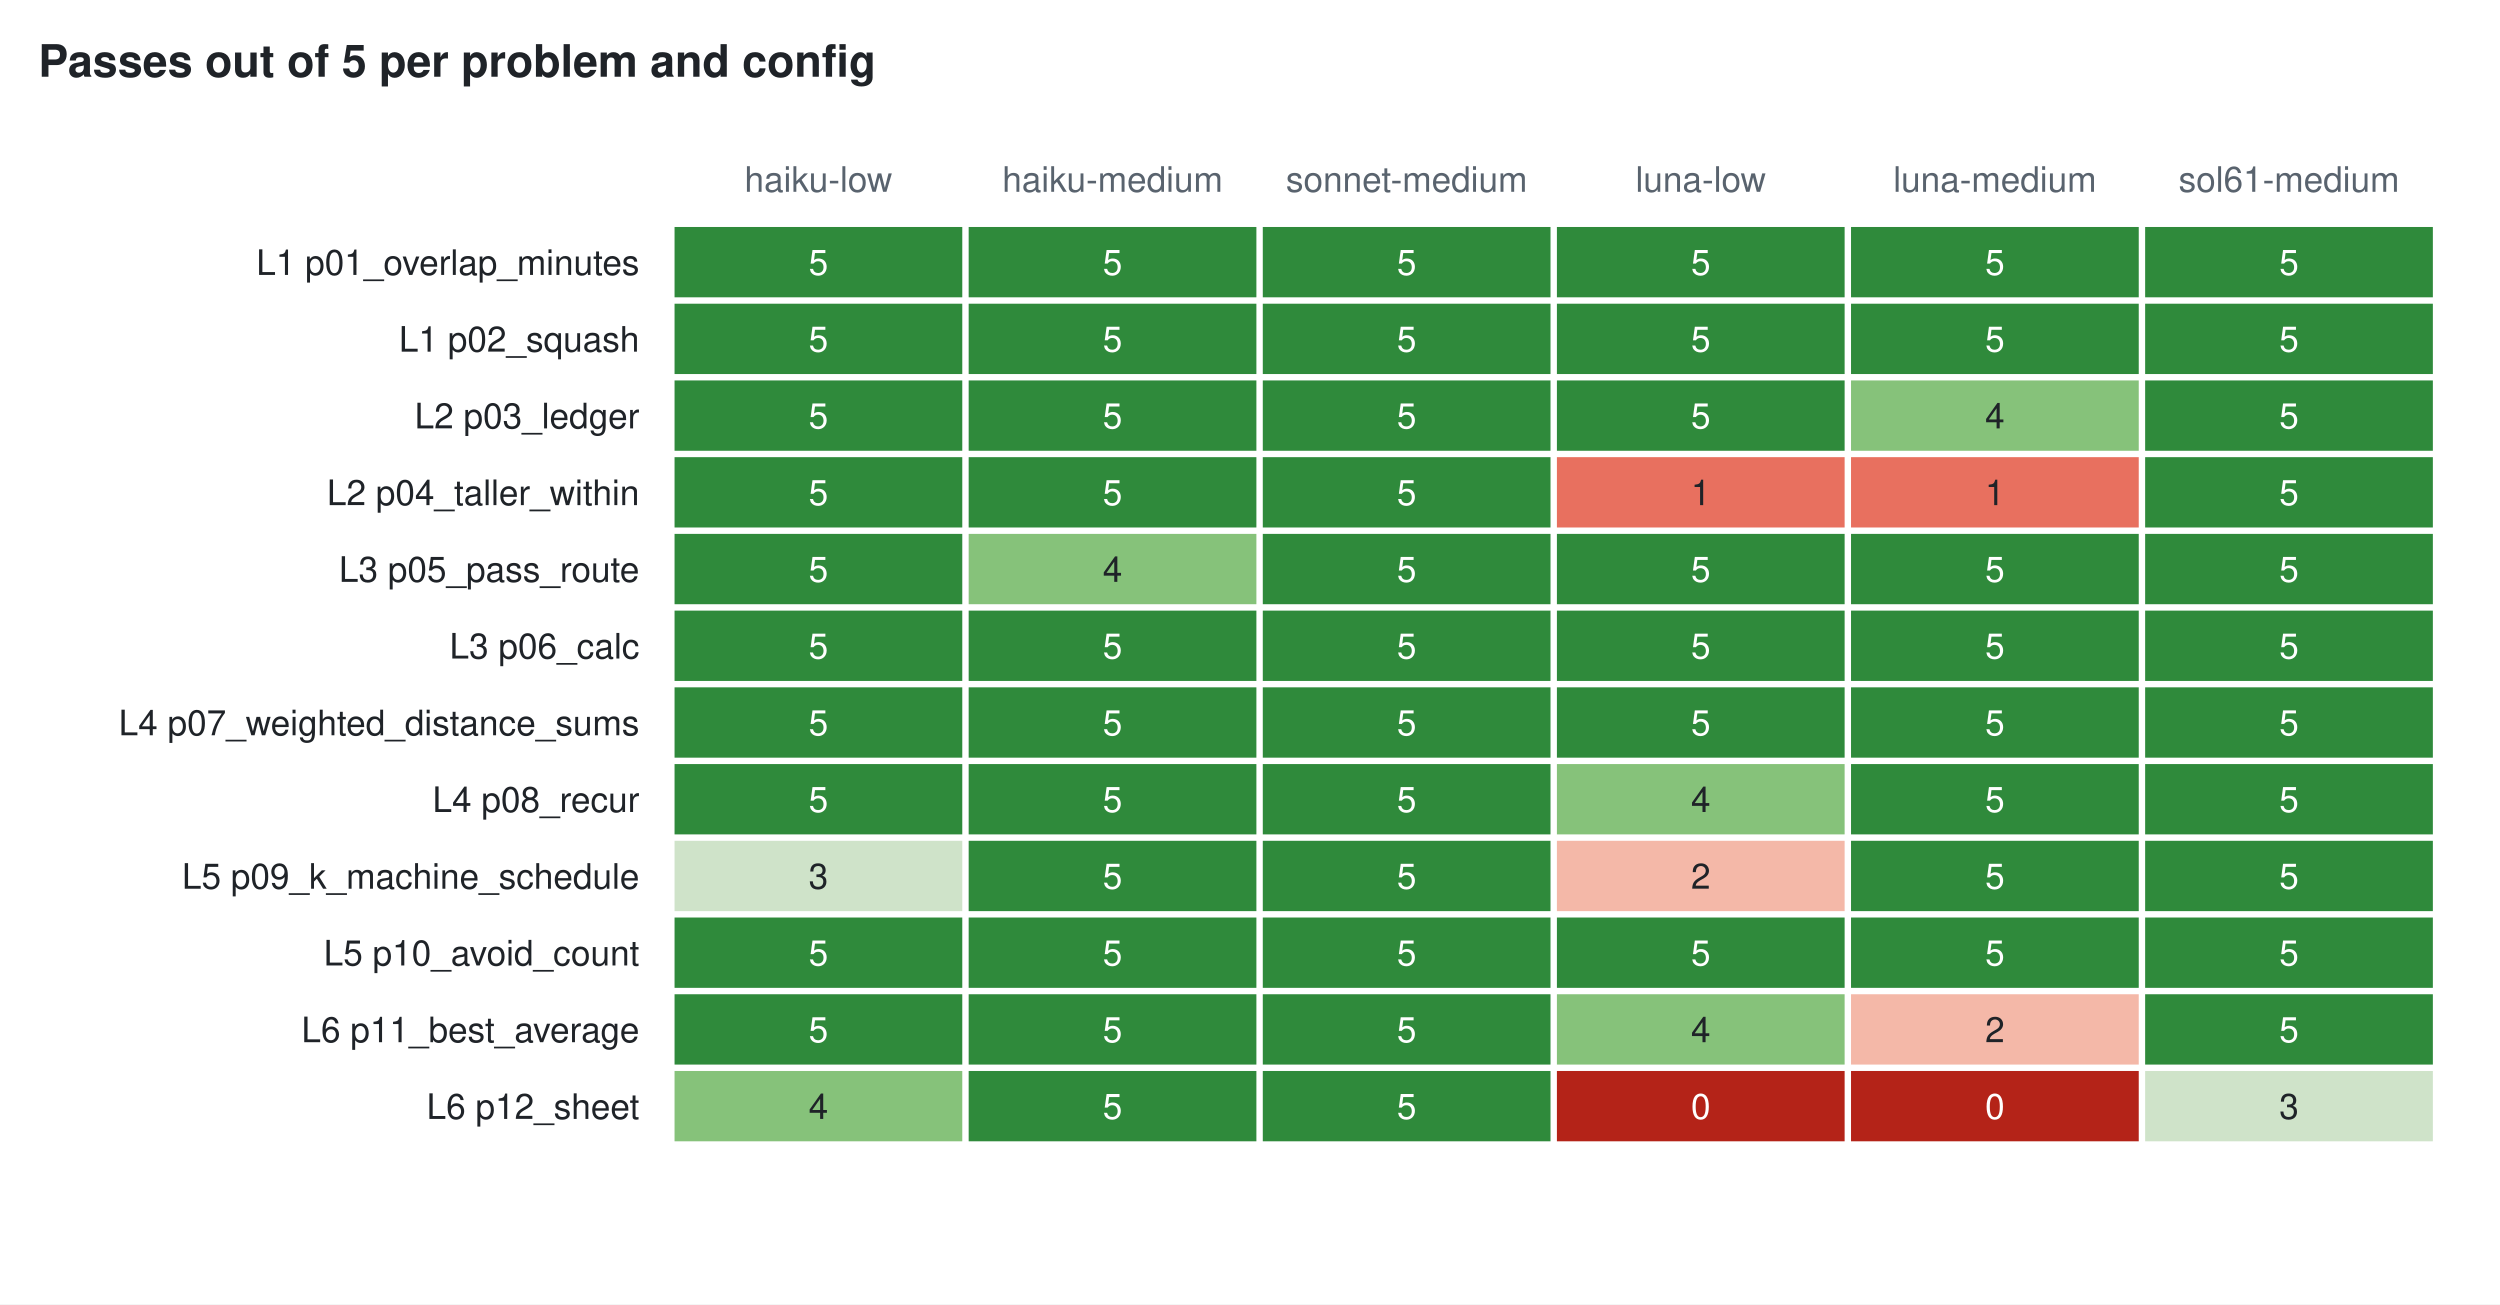
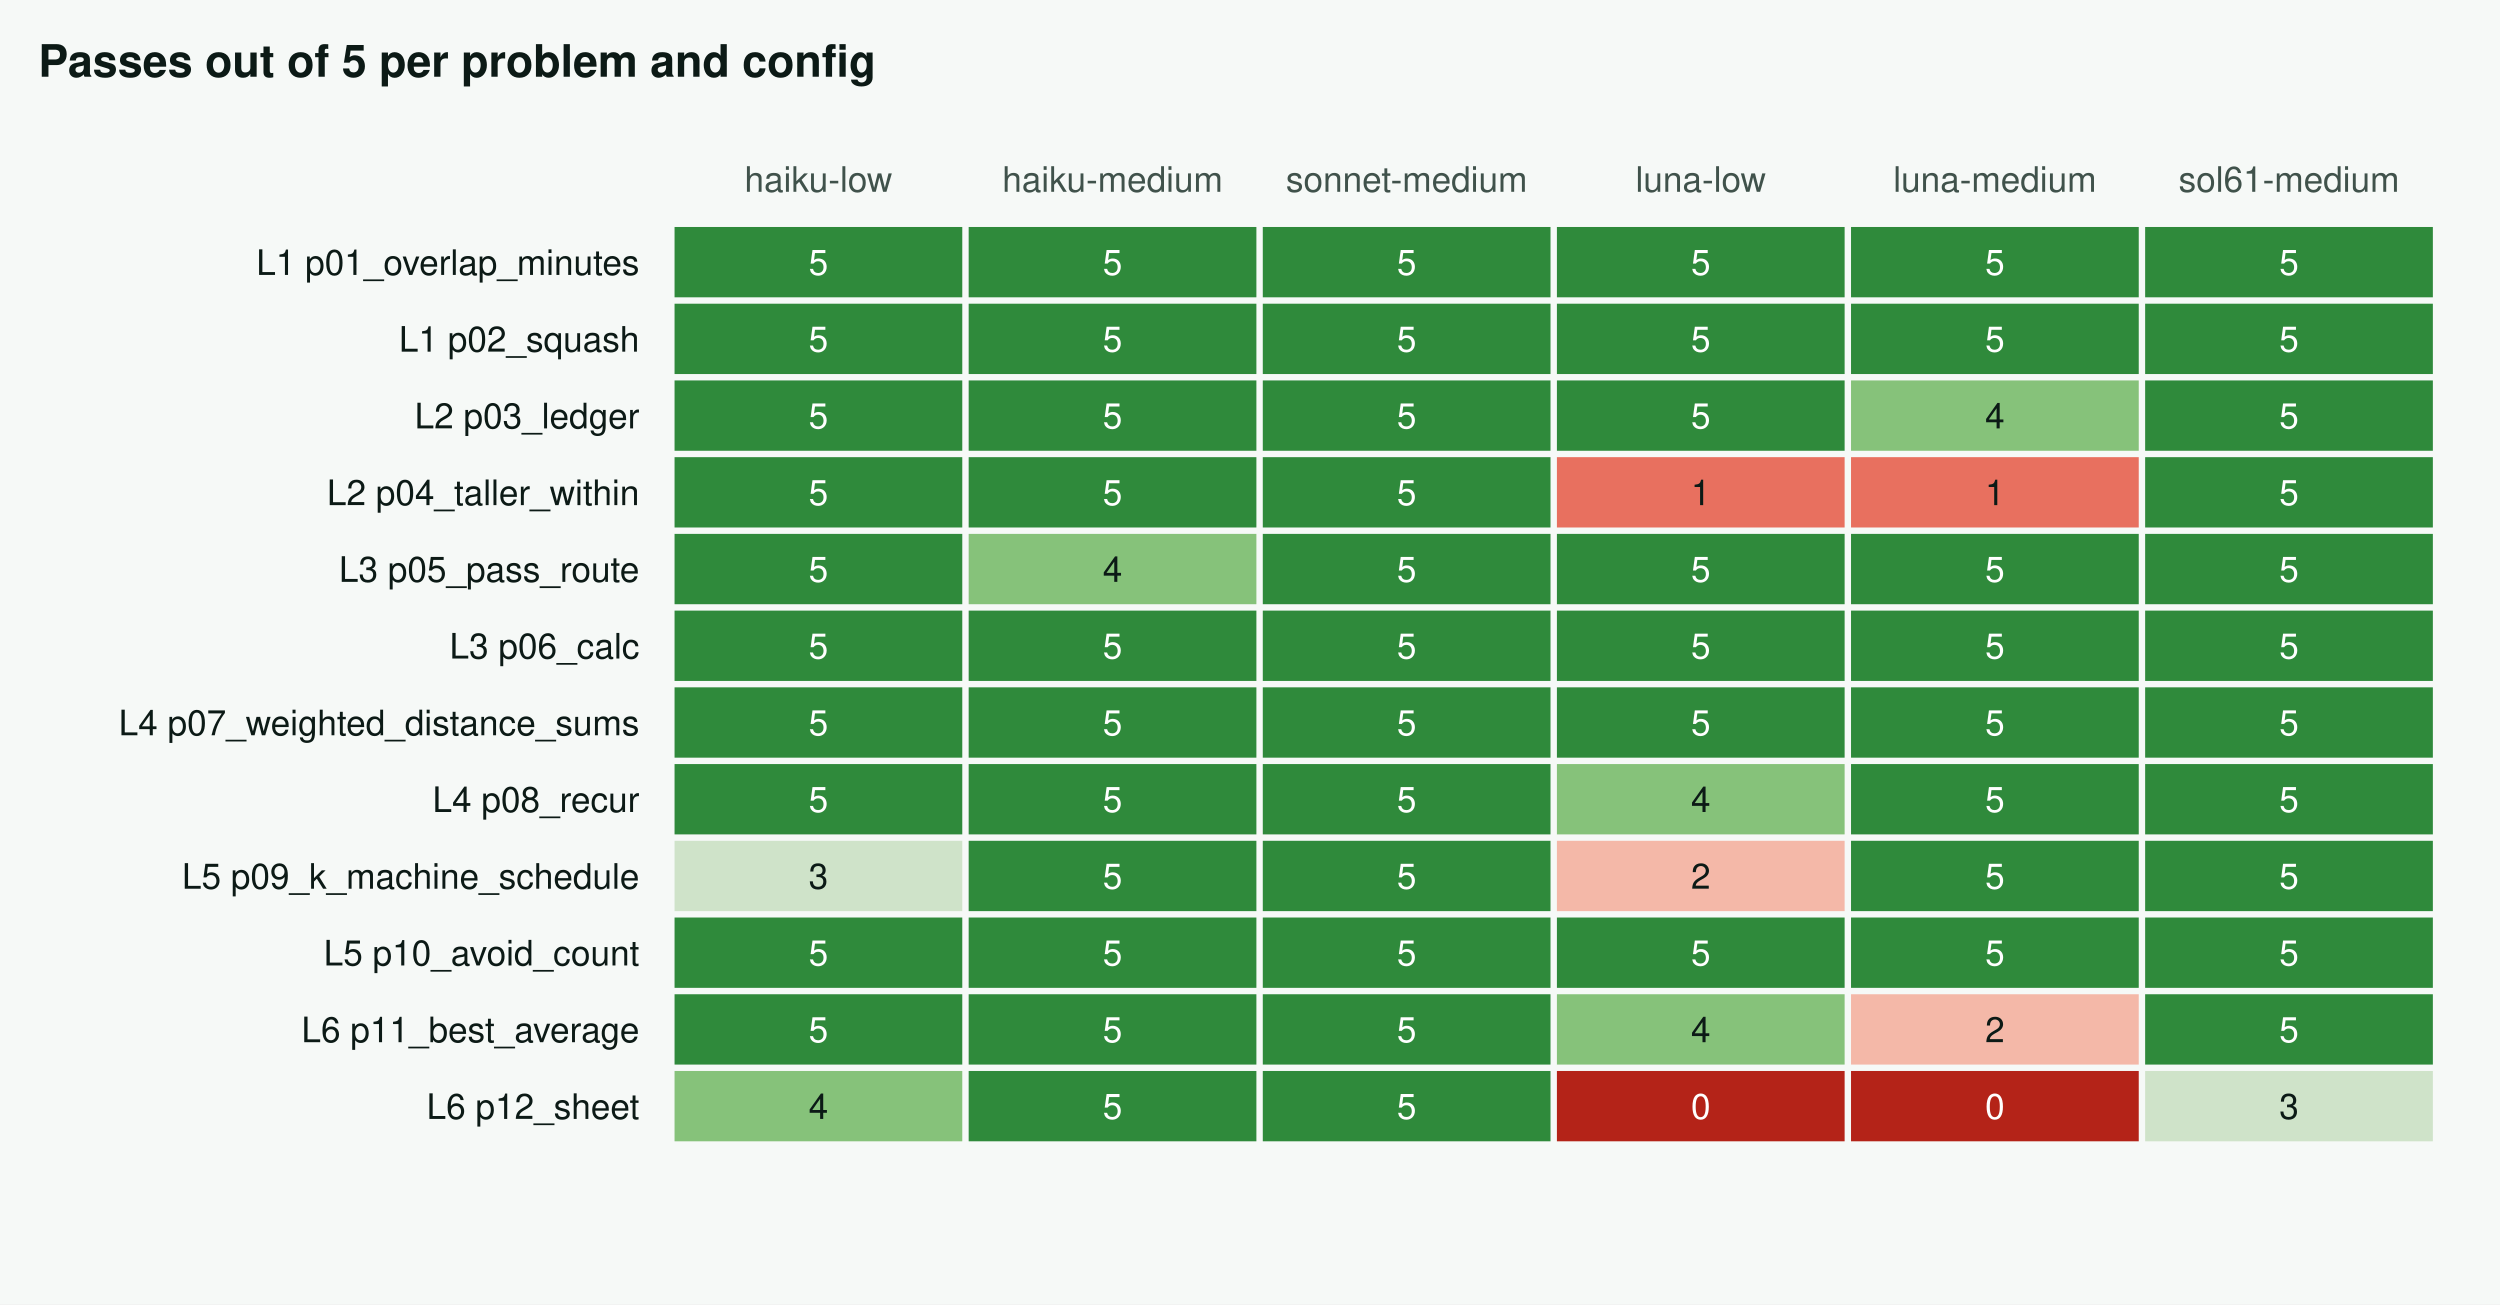
- <svg xmlns="http://www.w3.org/2000/svg" viewBox="0 0 782 408" width="782" height="408" font-family="-apple-system, Segoe UI, Helvetica, Arial, sans-serif" font-size="12">
-   <rect width="782" height="408" fill="white" />
-   <text x="12.0" y="24.0" font-size="14" text-anchor="start" fill="#1f2328" font-weight="600">Passes out of 5 per problem and config</text>
-   <text x="256.0" y="60.0" font-size="11" text-anchor="middle" fill="#59636e" font-weight="normal">haiku-low</text>
-   <text x="348.0" y="60.0" font-size="11" text-anchor="middle" fill="#59636e" font-weight="normal">haiku-medium</text>
-   <text x="440.0" y="60.0" font-size="11" text-anchor="middle" fill="#59636e" font-weight="normal">sonnet-medium</text>
-   <text x="532.0" y="60.0" font-size="11" text-anchor="middle" fill="#59636e" font-weight="normal">luna-low</text>
-   <text x="624.0" y="60.0" font-size="11" text-anchor="middle" fill="#59636e" font-weight="normal">luna-medium</text>
-   <text x="716.0" y="60.0" font-size="11" text-anchor="middle" fill="#59636e" font-weight="normal">sol61-medium</text>
-   <text x="200.0" y="86.0" font-size="11" text-anchor="end" fill="#1f2328" font-weight="normal">L1  p01_overlap_minutes</text>
+ <svg xmlns="http://www.w3.org/2000/svg" viewBox="0 0 782 408" width="782" height="408" font-family="Hanken Grotesk, -apple-system, Segoe UI, Helvetica, Arial, sans-serif" font-size="12">
+   <rect width="782" height="408" fill="#f6f9f7" />
+   <text x="12.0" y="24.0" font-size="14" text-anchor="start" fill="#0c1a16" font-weight="600">Passes out of 5 per problem and config</text>
+   <text x="256.0" y="60.0" font-size="11" text-anchor="middle" fill="#40524b" font-weight="normal">haiku-low</text>
+   <text x="348.0" y="60.0" font-size="11" text-anchor="middle" fill="#40524b" font-weight="normal">haiku-medium</text>
+   <text x="440.0" y="60.0" font-size="11" text-anchor="middle" fill="#40524b" font-weight="normal">sonnet-medium</text>
+   <text x="532.0" y="60.0" font-size="11" text-anchor="middle" fill="#40524b" font-weight="normal">luna-low</text>
+   <text x="624.0" y="60.0" font-size="11" text-anchor="middle" fill="#40524b" font-weight="normal">luna-medium</text>
+   <text x="716.0" y="60.0" font-size="11" text-anchor="middle" fill="#40524b" font-weight="normal">sol61-medium</text>
+   <text x="200.0" y="86.0" font-size="11" text-anchor="end" fill="#0c1a16" font-weight="normal">L1  p01_overlap_minutes</text>
  <rect x="211" y="71" width="90" height="22" fill="#2f8a3b" />
  <text x="256.0" y="86.0" font-size="11" text-anchor="middle" fill="white" font-weight="normal">5</text>
  <rect x="303" y="71" width="90" height="22" fill="#2f8a3b" />
  <text x="348.0" y="86.0" font-size="11" text-anchor="middle" fill="white" font-weight="normal">5</text>
  <rect x="395" y="71" width="90" height="22" fill="#2f8a3b" />
  <text x="440.0" y="86.0" font-size="11" text-anchor="middle" fill="white" font-weight="normal">5</text>
  <rect x="487" y="71" width="90" height="22" fill="#2f8a3b" />
  <text x="532.0" y="86.0" font-size="11" text-anchor="middle" fill="white" font-weight="normal">5</text>
  <rect x="579" y="71" width="90" height="22" fill="#2f8a3b" />
  <text x="624.0" y="86.0" font-size="11" text-anchor="middle" fill="white" font-weight="normal">5</text>
  <rect x="671" y="71" width="90" height="22" fill="#2f8a3b" />
  <text x="716.0" y="86.0" font-size="11" text-anchor="middle" fill="white" font-weight="normal">5</text>
-   <text x="200.0" y="110.0" font-size="11" text-anchor="end" fill="#1f2328" font-weight="normal">L1  p02_squash</text>
+   <text x="200.0" y="110.0" font-size="11" text-anchor="end" fill="#0c1a16" font-weight="normal">L1  p02_squash</text>
  <rect x="211" y="95" width="90" height="22" fill="#2f8a3b" />
  <text x="256.0" y="110.0" font-size="11" text-anchor="middle" fill="white" font-weight="normal">5</text>
  <rect x="303" y="95" width="90" height="22" fill="#2f8a3b" />
  <text x="348.0" y="110.0" font-size="11" text-anchor="middle" fill="white" font-weight="normal">5</text>
  <rect x="395" y="95" width="90" height="22" fill="#2f8a3b" />
  <text x="440.0" y="110.0" font-size="11" text-anchor="middle" fill="white" font-weight="normal">5</text>
  <rect x="487" y="95" width="90" height="22" fill="#2f8a3b" />
  <text x="532.0" y="110.0" font-size="11" text-anchor="middle" fill="white" font-weight="normal">5</text>
  <rect x="579" y="95" width="90" height="22" fill="#2f8a3b" />
  <text x="624.0" y="110.0" font-size="11" text-anchor="middle" fill="white" font-weight="normal">5</text>
  <rect x="671" y="95" width="90" height="22" fill="#2f8a3b" />
  <text x="716.0" y="110.0" font-size="11" text-anchor="middle" fill="white" font-weight="normal">5</text>
-   <text x="200.0" y="134.0" font-size="11" text-anchor="end" fill="#1f2328" font-weight="normal">L2  p03_ledger</text>
+   <text x="200.0" y="134.0" font-size="11" text-anchor="end" fill="#0c1a16" font-weight="normal">L2  p03_ledger</text>
  <rect x="211" y="119" width="90" height="22" fill="#2f8a3b" />
  <text x="256.0" y="134.0" font-size="11" text-anchor="middle" fill="white" font-weight="normal">5</text>
  <rect x="303" y="119" width="90" height="22" fill="#2f8a3b" />
  <text x="348.0" y="134.0" font-size="11" text-anchor="middle" fill="white" font-weight="normal">5</text>
  <rect x="395" y="119" width="90" height="22" fill="#2f8a3b" />
  <text x="440.0" y="134.0" font-size="11" text-anchor="middle" fill="white" font-weight="normal">5</text>
  <rect x="487" y="119" width="90" height="22" fill="#2f8a3b" />
  <text x="532.0" y="134.0" font-size="11" text-anchor="middle" fill="white" font-weight="normal">5</text>
  <rect x="579" y="119" width="90" height="22" fill="#86c27a" />
-   <text x="624.0" y="134.0" font-size="11" text-anchor="middle" fill="#1f2328" font-weight="normal">4</text>
+   <text x="624.0" y="134.0" font-size="11" text-anchor="middle" fill="#0c1a16" font-weight="normal">4</text>
  <rect x="671" y="119" width="90" height="22" fill="#2f8a3b" />
  <text x="716.0" y="134.0" font-size="11" text-anchor="middle" fill="white" font-weight="normal">5</text>
-   <text x="200.0" y="158.0" font-size="11" text-anchor="end" fill="#1f2328" font-weight="normal">L2  p04_taller_within</text>
+   <text x="200.0" y="158.0" font-size="11" text-anchor="end" fill="#0c1a16" font-weight="normal">L2  p04_taller_within</text>
  <rect x="211" y="143" width="90" height="22" fill="#2f8a3b" />
  <text x="256.0" y="158.0" font-size="11" text-anchor="middle" fill="white" font-weight="normal">5</text>
  <rect x="303" y="143" width="90" height="22" fill="#2f8a3b" />
  <text x="348.0" y="158.0" font-size="11" text-anchor="middle" fill="white" font-weight="normal">5</text>
  <rect x="395" y="143" width="90" height="22" fill="#2f8a3b" />
  <text x="440.0" y="158.0" font-size="11" text-anchor="middle" fill="white" font-weight="normal">5</text>
  <rect x="487" y="143" width="90" height="22" fill="#e8705f" />
-   <text x="532.0" y="158.0" font-size="11" text-anchor="middle" fill="#1f2328" font-weight="normal">1</text>
+   <text x="532.0" y="158.0" font-size="11" text-anchor="middle" fill="#0c1a16" font-weight="normal">1</text>
  <rect x="579" y="143" width="90" height="22" fill="#e8705f" />
-   <text x="624.0" y="158.0" font-size="11" text-anchor="middle" fill="#1f2328" font-weight="normal">1</text>
+   <text x="624.0" y="158.0" font-size="11" text-anchor="middle" fill="#0c1a16" font-weight="normal">1</text>
  <rect x="671" y="143" width="90" height="22" fill="#2f8a3b" />
  <text x="716.0" y="158.0" font-size="11" text-anchor="middle" fill="white" font-weight="normal">5</text>
-   <text x="200.0" y="182.0" font-size="11" text-anchor="end" fill="#1f2328" font-weight="normal">L3  p05_pass_route</text>
+   <text x="200.0" y="182.0" font-size="11" text-anchor="end" fill="#0c1a16" font-weight="normal">L3  p05_pass_route</text>
  <rect x="211" y="167" width="90" height="22" fill="#2f8a3b" />
  <text x="256.0" y="182.0" font-size="11" text-anchor="middle" fill="white" font-weight="normal">5</text>
  <rect x="303" y="167" width="90" height="22" fill="#86c27a" />
-   <text x="348.0" y="182.0" font-size="11" text-anchor="middle" fill="#1f2328" font-weight="normal">4</text>
+   <text x="348.0" y="182.0" font-size="11" text-anchor="middle" fill="#0c1a16" font-weight="normal">4</text>
  <rect x="395" y="167" width="90" height="22" fill="#2f8a3b" />
  <text x="440.0" y="182.0" font-size="11" text-anchor="middle" fill="white" font-weight="normal">5</text>
  <rect x="487" y="167" width="90" height="22" fill="#2f8a3b" />
  <text x="532.0" y="182.0" font-size="11" text-anchor="middle" fill="white" font-weight="normal">5</text>
  <rect x="579" y="167" width="90" height="22" fill="#2f8a3b" />
  <text x="624.0" y="182.0" font-size="11" text-anchor="middle" fill="white" font-weight="normal">5</text>
  <rect x="671" y="167" width="90" height="22" fill="#2f8a3b" />
  <text x="716.0" y="182.0" font-size="11" text-anchor="middle" fill="white" font-weight="normal">5</text>
-   <text x="200.0" y="206.0" font-size="11" text-anchor="end" fill="#1f2328" font-weight="normal">L3  p06_calc</text>
+   <text x="200.0" y="206.0" font-size="11" text-anchor="end" fill="#0c1a16" font-weight="normal">L3  p06_calc</text>
  <rect x="211" y="191" width="90" height="22" fill="#2f8a3b" />
  <text x="256.0" y="206.0" font-size="11" text-anchor="middle" fill="white" font-weight="normal">5</text>
  <rect x="303" y="191" width="90" height="22" fill="#2f8a3b" />
  <text x="348.0" y="206.0" font-size="11" text-anchor="middle" fill="white" font-weight="normal">5</text>
  <rect x="395" y="191" width="90" height="22" fill="#2f8a3b" />
  <text x="440.0" y="206.0" font-size="11" text-anchor="middle" fill="white" font-weight="normal">5</text>
  <rect x="487" y="191" width="90" height="22" fill="#2f8a3b" />
  <text x="532.0" y="206.0" font-size="11" text-anchor="middle" fill="white" font-weight="normal">5</text>
  <rect x="579" y="191" width="90" height="22" fill="#2f8a3b" />
  <text x="624.0" y="206.0" font-size="11" text-anchor="middle" fill="white" font-weight="normal">5</text>
  <rect x="671" y="191" width="90" height="22" fill="#2f8a3b" />
  <text x="716.0" y="206.0" font-size="11" text-anchor="middle" fill="white" font-weight="normal">5</text>
-   <text x="200.0" y="230.0" font-size="11" text-anchor="end" fill="#1f2328" font-weight="normal">L4  p07_weighted_distance_sums</text>
+   <text x="200.0" y="230.0" font-size="11" text-anchor="end" fill="#0c1a16" font-weight="normal">L4  p07_weighted_distance_sums</text>
  <rect x="211" y="215" width="90" height="22" fill="#2f8a3b" />
  <text x="256.0" y="230.0" font-size="11" text-anchor="middle" fill="white" font-weight="normal">5</text>
  <rect x="303" y="215" width="90" height="22" fill="#2f8a3b" />
  <text x="348.0" y="230.0" font-size="11" text-anchor="middle" fill="white" font-weight="normal">5</text>
  <rect x="395" y="215" width="90" height="22" fill="#2f8a3b" />
  <text x="440.0" y="230.0" font-size="11" text-anchor="middle" fill="white" font-weight="normal">5</text>
  <rect x="487" y="215" width="90" height="22" fill="#2f8a3b" />
  <text x="532.0" y="230.0" font-size="11" text-anchor="middle" fill="white" font-weight="normal">5</text>
  <rect x="579" y="215" width="90" height="22" fill="#2f8a3b" />
  <text x="624.0" y="230.0" font-size="11" text-anchor="middle" fill="white" font-weight="normal">5</text>
  <rect x="671" y="215" width="90" height="22" fill="#2f8a3b" />
  <text x="716.0" y="230.0" font-size="11" text-anchor="middle" fill="white" font-weight="normal">5</text>
-   <text x="200.0" y="254.0" font-size="11" text-anchor="end" fill="#1f2328" font-weight="normal">L4  p08_recur</text>
+   <text x="200.0" y="254.0" font-size="11" text-anchor="end" fill="#0c1a16" font-weight="normal">L4  p08_recur</text>
  <rect x="211" y="239" width="90" height="22" fill="#2f8a3b" />
  <text x="256.0" y="254.0" font-size="11" text-anchor="middle" fill="white" font-weight="normal">5</text>
  <rect x="303" y="239" width="90" height="22" fill="#2f8a3b" />
  <text x="348.0" y="254.0" font-size="11" text-anchor="middle" fill="white" font-weight="normal">5</text>
  <rect x="395" y="239" width="90" height="22" fill="#2f8a3b" />
  <text x="440.0" y="254.0" font-size="11" text-anchor="middle" fill="white" font-weight="normal">5</text>
  <rect x="487" y="239" width="90" height="22" fill="#86c27a" />
-   <text x="532.0" y="254.0" font-size="11" text-anchor="middle" fill="#1f2328" font-weight="normal">4</text>
+   <text x="532.0" y="254.0" font-size="11" text-anchor="middle" fill="#0c1a16" font-weight="normal">4</text>
  <rect x="579" y="239" width="90" height="22" fill="#2f8a3b" />
  <text x="624.0" y="254.0" font-size="11" text-anchor="middle" fill="white" font-weight="normal">5</text>
  <rect x="671" y="239" width="90" height="22" fill="#2f8a3b" />
  <text x="716.0" y="254.0" font-size="11" text-anchor="middle" fill="white" font-weight="normal">5</text>
-   <text x="200.0" y="278.0" font-size="11" text-anchor="end" fill="#1f2328" font-weight="normal">L5  p09_k_machine_schedule</text>
+   <text x="200.0" y="278.0" font-size="11" text-anchor="end" fill="#0c1a16" font-weight="normal">L5  p09_k_machine_schedule</text>
  <rect x="211" y="263" width="90" height="22" fill="#cfe3c9" />
-   <text x="256.0" y="278.0" font-size="11" text-anchor="middle" fill="#1f2328" font-weight="normal">3</text>
+   <text x="256.0" y="278.0" font-size="11" text-anchor="middle" fill="#0c1a16" font-weight="normal">3</text>
  <rect x="303" y="263" width="90" height="22" fill="#2f8a3b" />
  <text x="348.0" y="278.0" font-size="11" text-anchor="middle" fill="white" font-weight="normal">5</text>
  <rect x="395" y="263" width="90" height="22" fill="#2f8a3b" />
  <text x="440.0" y="278.0" font-size="11" text-anchor="middle" fill="white" font-weight="normal">5</text>
  <rect x="487" y="263" width="90" height="22" fill="#f4b8a8" />
-   <text x="532.0" y="278.0" font-size="11" text-anchor="middle" fill="#1f2328" font-weight="normal">2</text>
+   <text x="532.0" y="278.0" font-size="11" text-anchor="middle" fill="#0c1a16" font-weight="normal">2</text>
  <rect x="579" y="263" width="90" height="22" fill="#2f8a3b" />
  <text x="624.0" y="278.0" font-size="11" text-anchor="middle" fill="white" font-weight="normal">5</text>
  <rect x="671" y="263" width="90" height="22" fill="#2f8a3b" />
  <text x="716.0" y="278.0" font-size="11" text-anchor="middle" fill="white" font-weight="normal">5</text>
-   <text x="200.0" y="302.0" font-size="11" text-anchor="end" fill="#1f2328" font-weight="normal">L5  p10_avoid_count</text>
+   <text x="200.0" y="302.0" font-size="11" text-anchor="end" fill="#0c1a16" font-weight="normal">L5  p10_avoid_count</text>
  <rect x="211" y="287" width="90" height="22" fill="#2f8a3b" />
  <text x="256.0" y="302.0" font-size="11" text-anchor="middle" fill="white" font-weight="normal">5</text>
  <rect x="303" y="287" width="90" height="22" fill="#2f8a3b" />
  <text x="348.0" y="302.0" font-size="11" text-anchor="middle" fill="white" font-weight="normal">5</text>
  <rect x="395" y="287" width="90" height="22" fill="#2f8a3b" />
  <text x="440.0" y="302.0" font-size="11" text-anchor="middle" fill="white" font-weight="normal">5</text>
  <rect x="487" y="287" width="90" height="22" fill="#2f8a3b" />
  <text x="532.0" y="302.0" font-size="11" text-anchor="middle" fill="white" font-weight="normal">5</text>
  <rect x="579" y="287" width="90" height="22" fill="#2f8a3b" />
  <text x="624.0" y="302.0" font-size="11" text-anchor="middle" fill="white" font-weight="normal">5</text>
  <rect x="671" y="287" width="90" height="22" fill="#2f8a3b" />
  <text x="716.0" y="302.0" font-size="11" text-anchor="middle" fill="white" font-weight="normal">5</text>
-   <text x="200.0" y="326.0" font-size="11" text-anchor="end" fill="#1f2328" font-weight="normal">L6  p11_best_average</text>
+   <text x="200.0" y="326.0" font-size="11" text-anchor="end" fill="#0c1a16" font-weight="normal">L6  p11_best_average</text>
  <rect x="211" y="311" width="90" height="22" fill="#2f8a3b" />
  <text x="256.0" y="326.0" font-size="11" text-anchor="middle" fill="white" font-weight="normal">5</text>
  <rect x="303" y="311" width="90" height="22" fill="#2f8a3b" />
  <text x="348.0" y="326.0" font-size="11" text-anchor="middle" fill="white" font-weight="normal">5</text>
  <rect x="395" y="311" width="90" height="22" fill="#2f8a3b" />
  <text x="440.0" y="326.0" font-size="11" text-anchor="middle" fill="white" font-weight="normal">5</text>
  <rect x="487" y="311" width="90" height="22" fill="#86c27a" />
-   <text x="532.0" y="326.0" font-size="11" text-anchor="middle" fill="#1f2328" font-weight="normal">4</text>
+   <text x="532.0" y="326.0" font-size="11" text-anchor="middle" fill="#0c1a16" font-weight="normal">4</text>
  <rect x="579" y="311" width="90" height="22" fill="#f4b8a8" />
-   <text x="624.0" y="326.0" font-size="11" text-anchor="middle" fill="#1f2328" font-weight="normal">2</text>
+   <text x="624.0" y="326.0" font-size="11" text-anchor="middle" fill="#0c1a16" font-weight="normal">2</text>
  <rect x="671" y="311" width="90" height="22" fill="#2f8a3b" />
  <text x="716.0" y="326.0" font-size="11" text-anchor="middle" fill="white" font-weight="normal">5</text>
-   <text x="200.0" y="350.0" font-size="11" text-anchor="end" fill="#1f2328" font-weight="normal">L6  p12_sheet</text>
+   <text x="200.0" y="350.0" font-size="11" text-anchor="end" fill="#0c1a16" font-weight="normal">L6  p12_sheet</text>
  <rect x="211" y="335" width="90" height="22" fill="#86c27a" />
-   <text x="256.0" y="350.0" font-size="11" text-anchor="middle" fill="#1f2328" font-weight="normal">4</text>
+   <text x="256.0" y="350.0" font-size="11" text-anchor="middle" fill="#0c1a16" font-weight="normal">4</text>
  <rect x="303" y="335" width="90" height="22" fill="#2f8a3b" />
  <text x="348.0" y="350.0" font-size="11" text-anchor="middle" fill="white" font-weight="normal">5</text>
  <rect x="395" y="335" width="90" height="22" fill="#2f8a3b" />
  <text x="440.0" y="350.0" font-size="11" text-anchor="middle" fill="white" font-weight="normal">5</text>
  <rect x="487" y="335" width="90" height="22" fill="#b42318" />
  <text x="532.0" y="350.0" font-size="11" text-anchor="middle" fill="white" font-weight="normal">0</text>
  <rect x="579" y="335" width="90" height="22" fill="#b42318" />
  <text x="624.0" y="350.0" font-size="11" text-anchor="middle" fill="white" font-weight="normal">0</text>
  <rect x="671" y="335" width="90" height="22" fill="#cfe3c9" />
-   <text x="716.0" y="350.0" font-size="11" text-anchor="middle" fill="#1f2328" font-weight="normal">3</text>
+   <text x="716.0" y="350.0" font-size="11" text-anchor="middle" fill="#0c1a16" font-weight="normal">3</text>
</svg>
